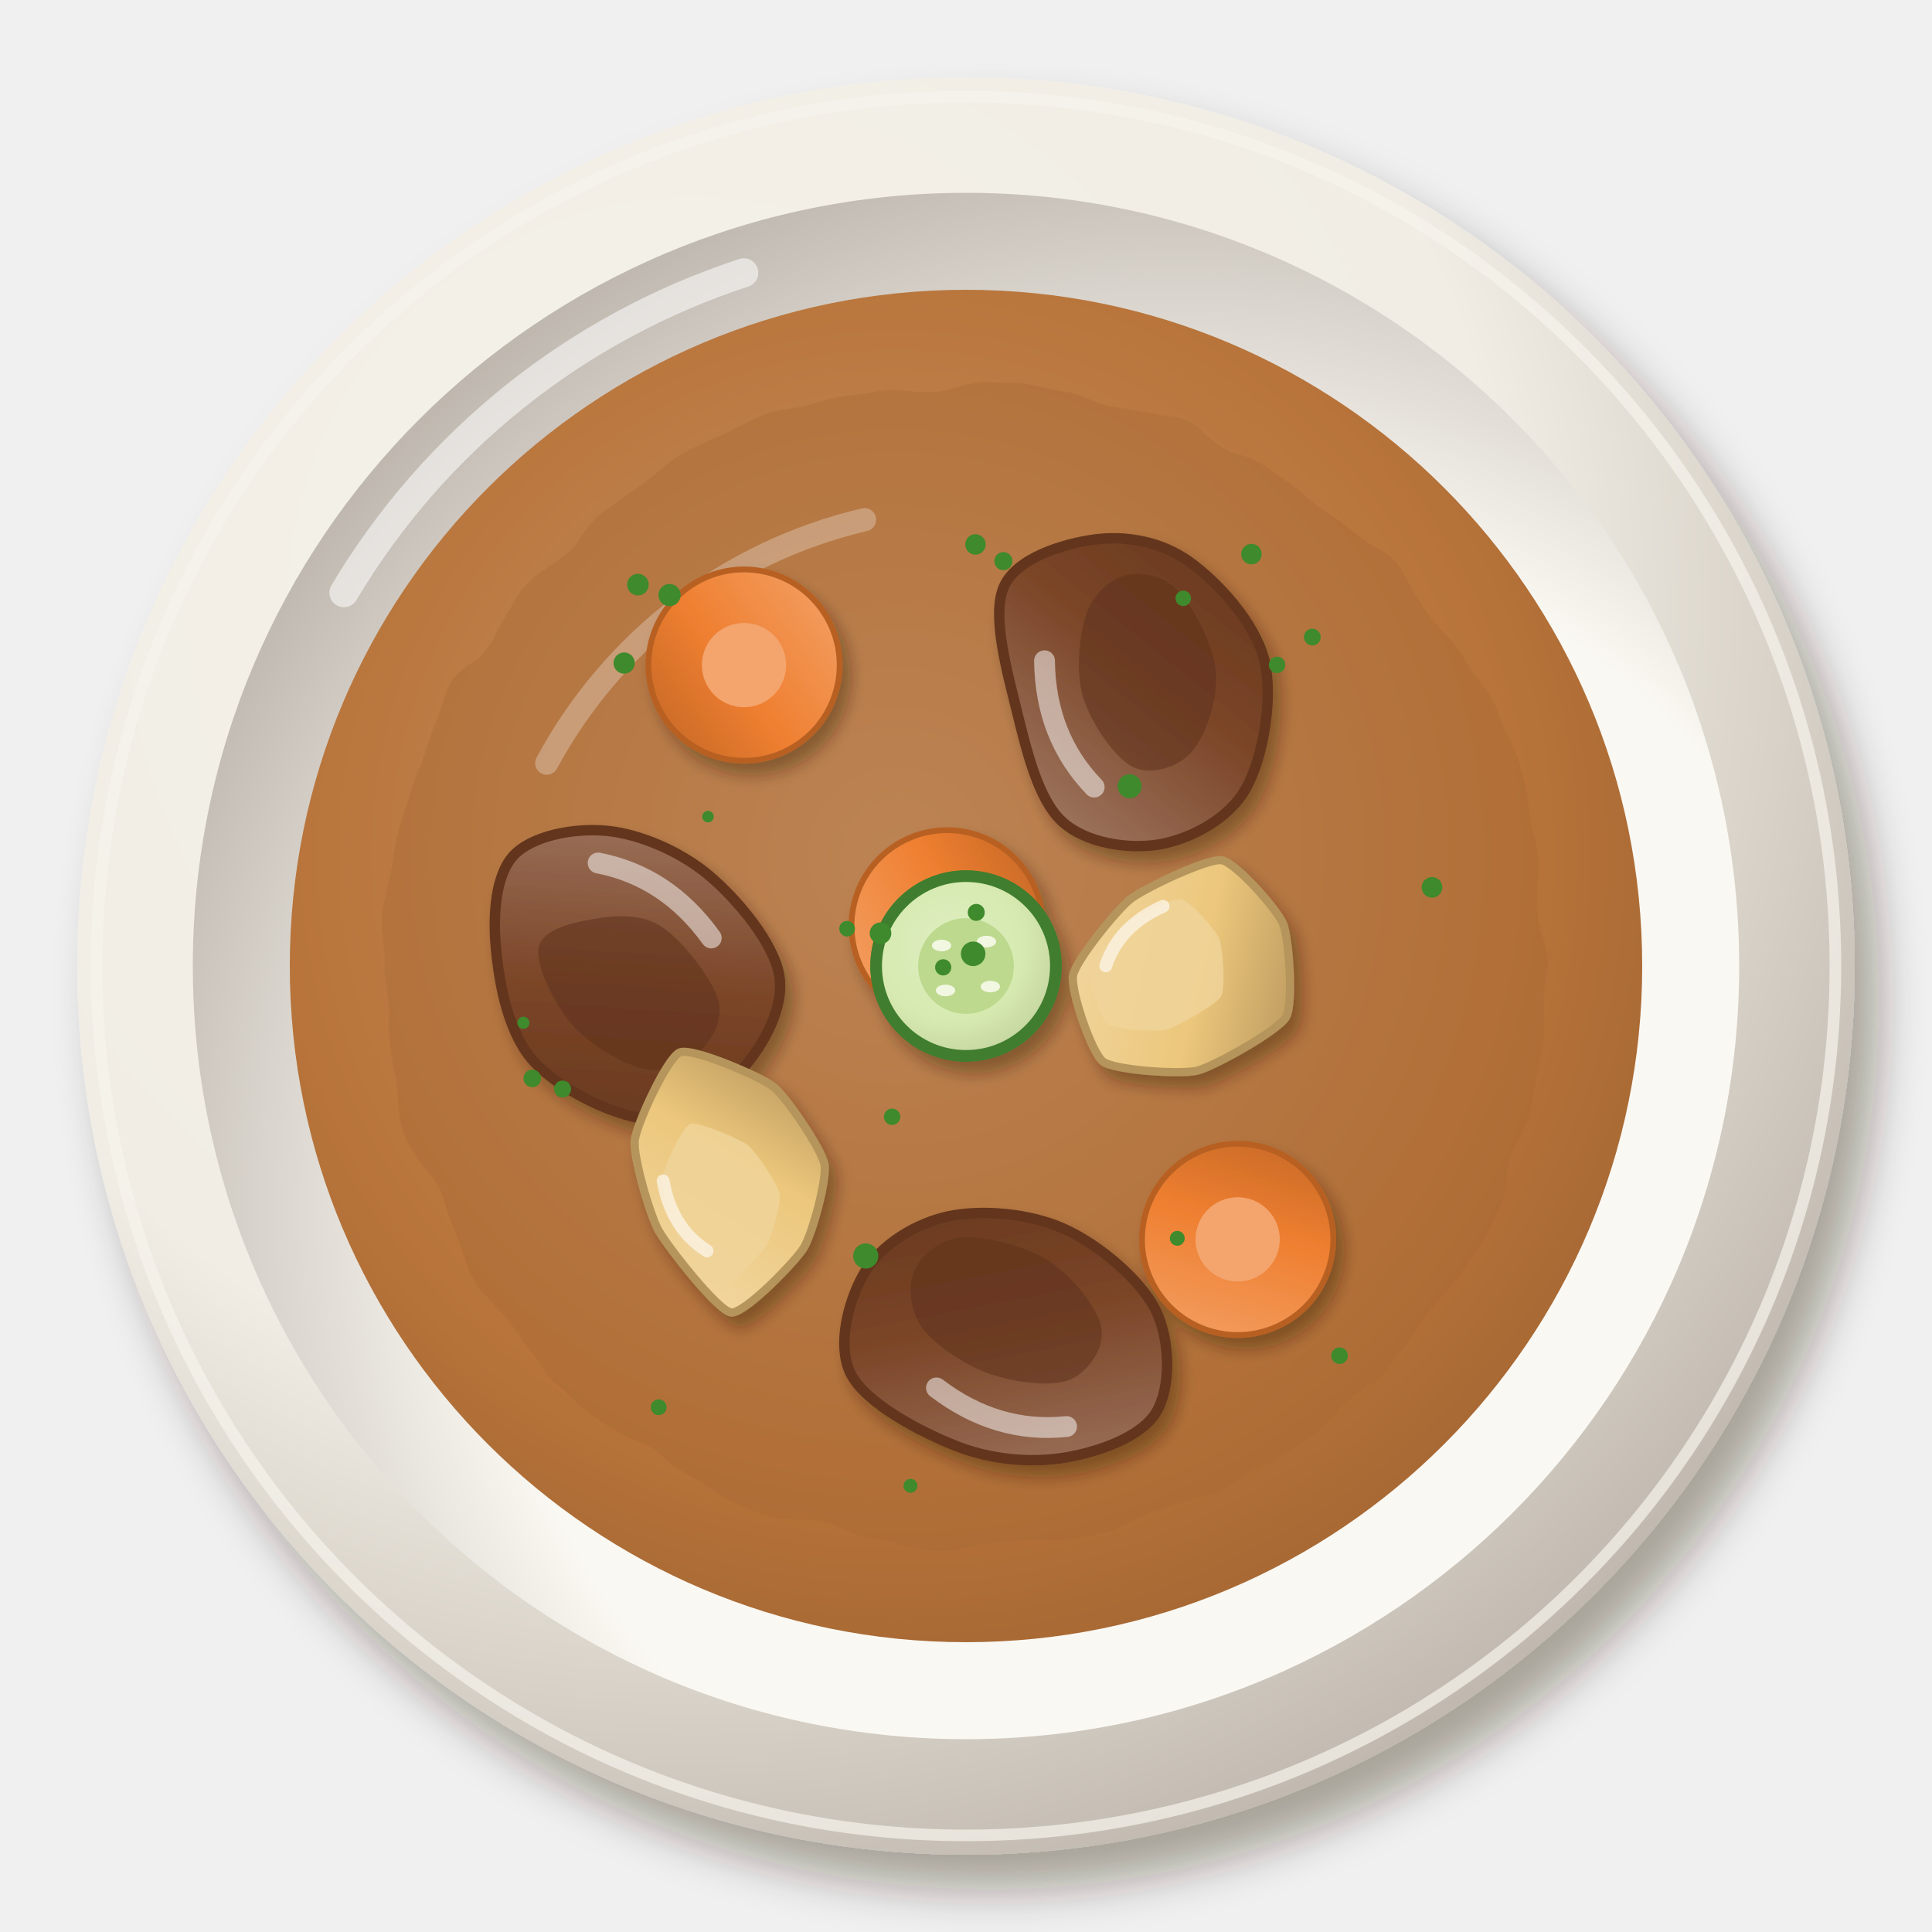
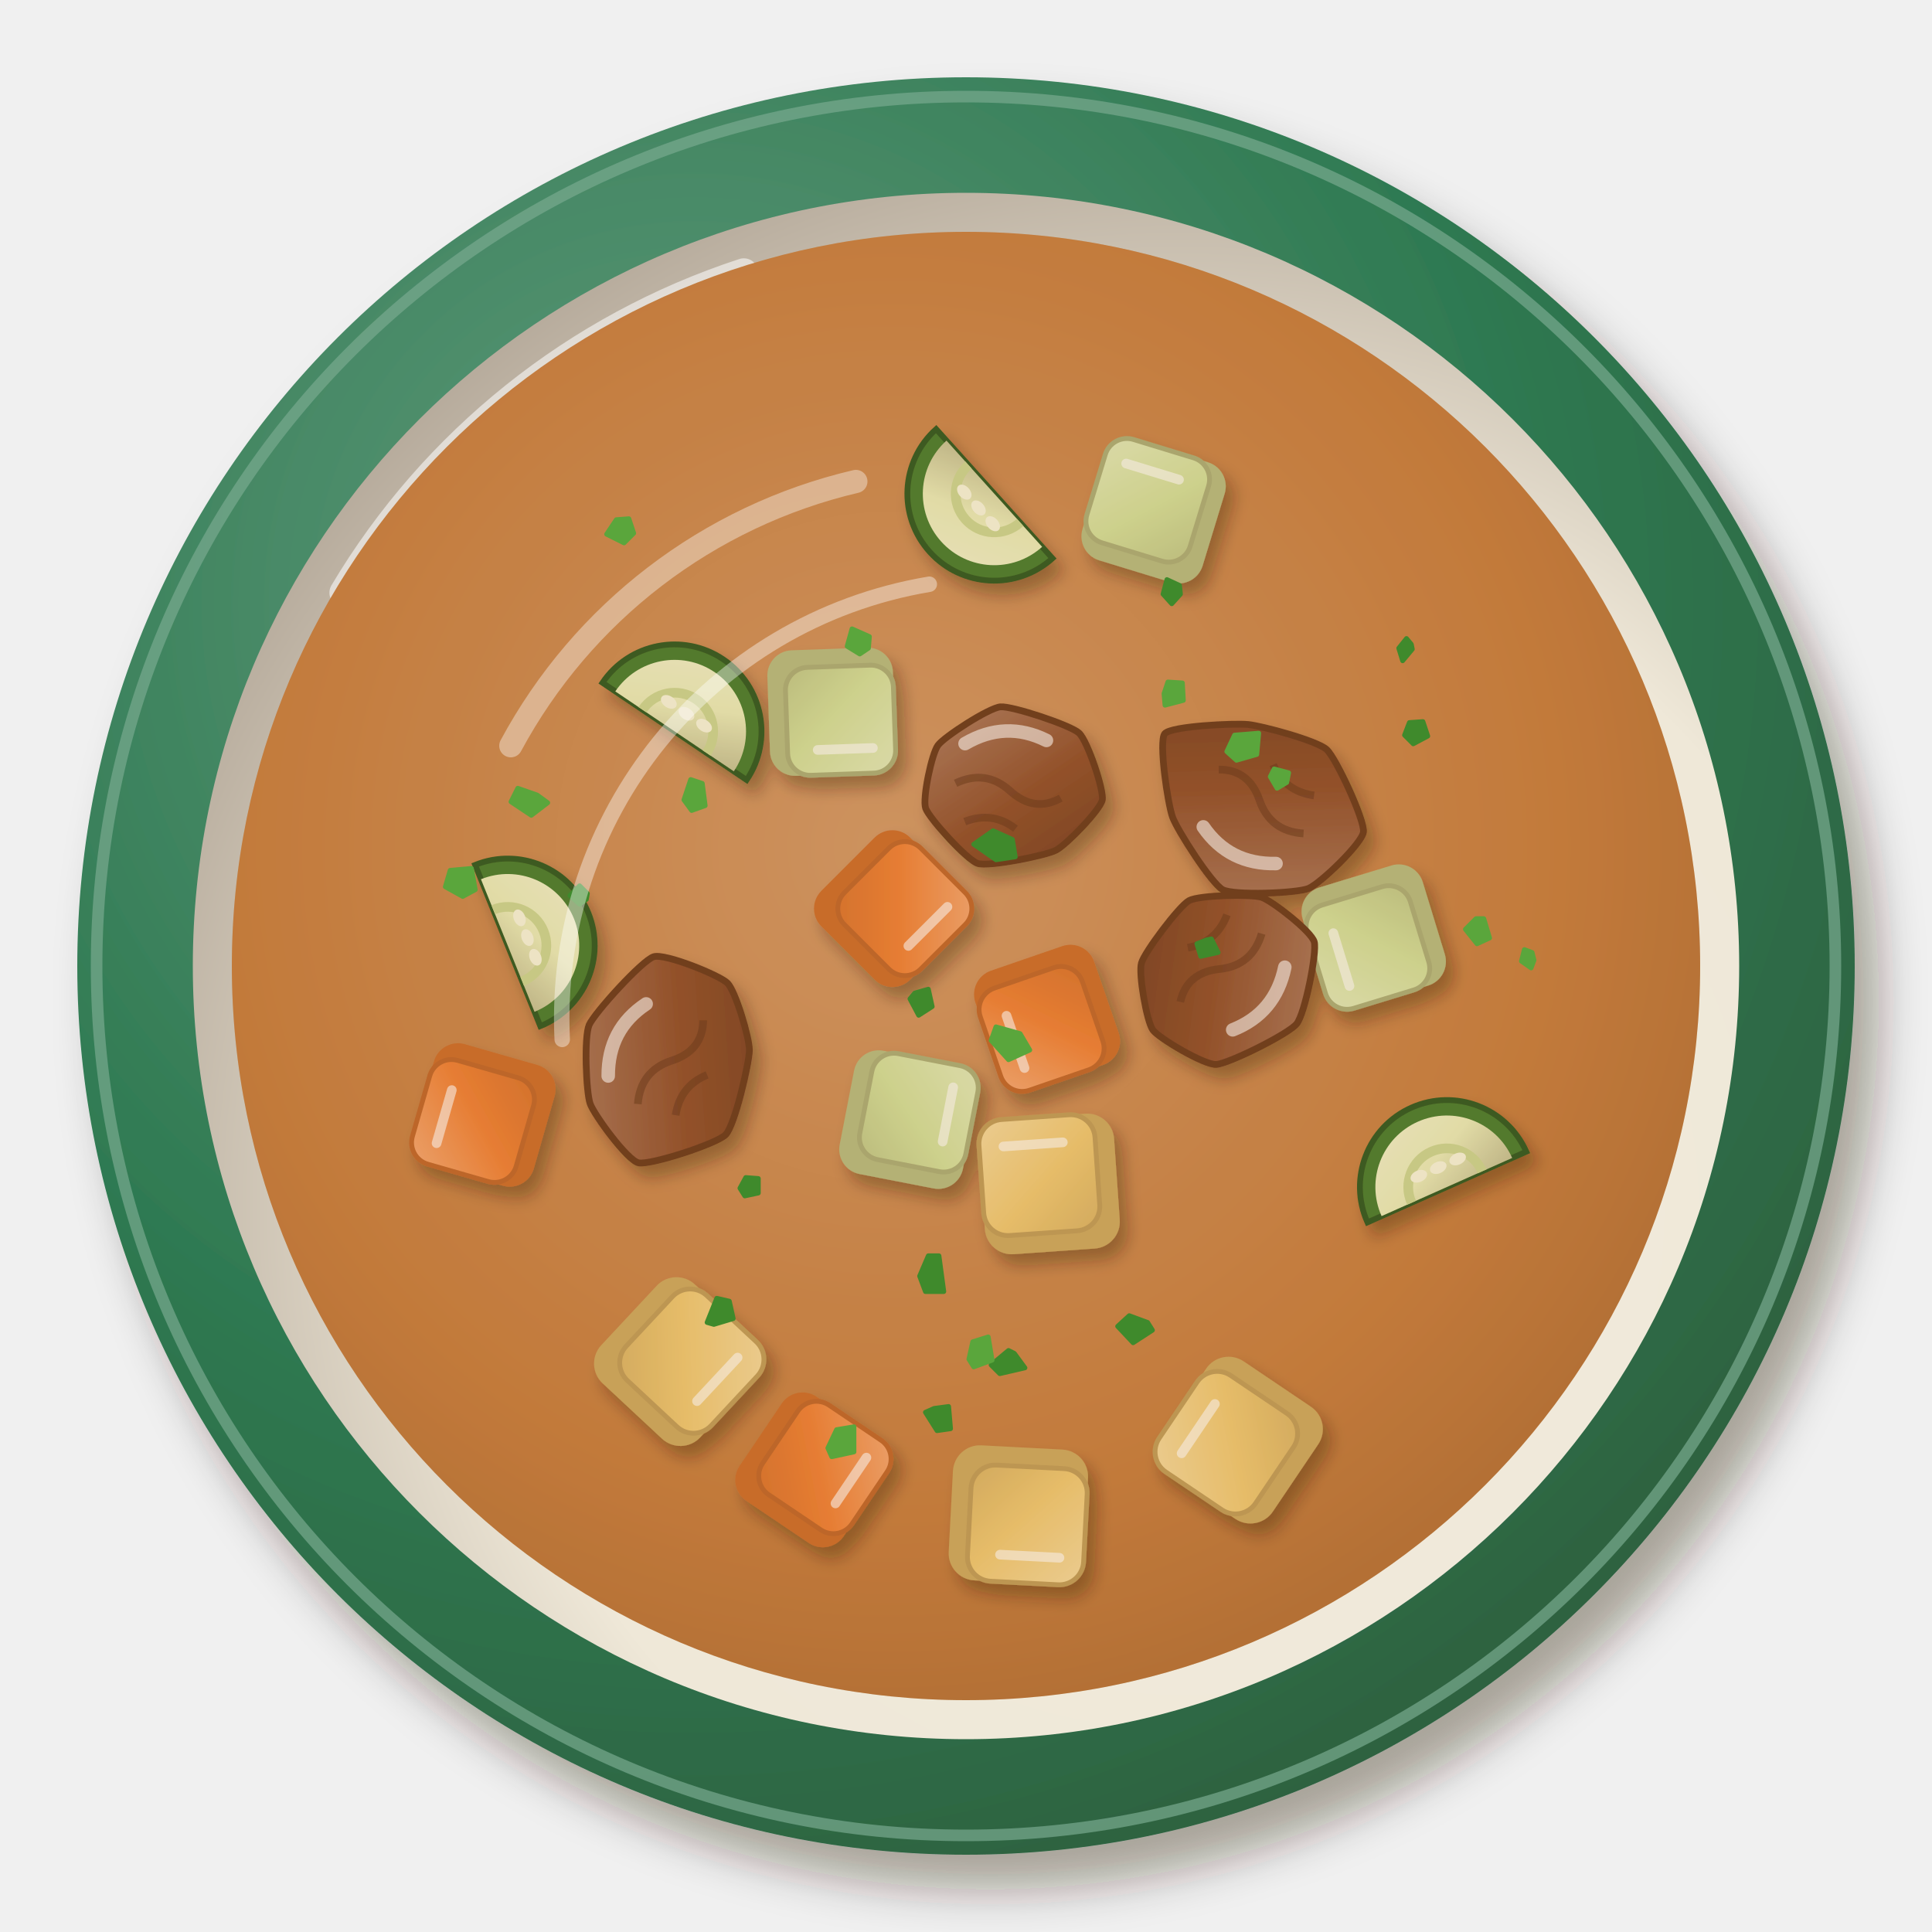
<svg xmlns="http://www.w3.org/2000/svg" viewBox="0 0 200 200" width="400" height="400">
  <defs>
    <filter id="br_sopa_legumes-1" x="-30%" y="-30%" width="160%" height="160%">
      <feDropShadow dx="2.52" dy="3.6" stdDeviation="2.34" flood-color="#2b1607" flood-opacity=".36" />
    </filter>
    <radialGradient id="br_sopa_legumes-2" cx="0.35" cy="0.3" r=".75">
-       <stop offset="0" stop-color="#f5f2eb" />
-       <stop offset=".6" stop-color="#f1ede4" />
-       <stop offset="1" stop-color="#bfb7ad" />
+       <stop offset="0" stop-color="#639b7d" />
+       <stop offset=".6" stop-color="#2f7a52" />
+       <stop offset="1" stop-color="#2e613f" />
    </radialGradient>
    <radialGradient id="br_sopa_legumes-3" cx="0.64" cy="0.66" r=".75">
-       <stop offset="0" stop-color="#fbf9f4" />
-       <stop offset=".6" stop-color="#faf8f2" />
-       <stop offset="1" stop-color="#b7afa6" />
+       <stop offset="0" stop-color="#f1ebdd" />
+       <stop offset=".6" stop-color="#efe8d8" />
+       <stop offset="1" stop-color="#b0a495" />
    </radialGradient>
    <radialGradient id="br_sopa_legumes-4" cx="0.45" cy="0.42" r=".75">
-       <stop offset="0" stop-color="#c89365" />
-       <stop offset=".6" stop-color="#b8743a" />
-       <stop offset="1" stop-color="#955c2d" />
+       <stop offset="0" stop-color="#cf9765" />
+       <stop offset=".6" stop-color="#c27a3a" />
+       <stop offset="1" stop-color="#9c612d" />
    </radialGradient>
-     <filter id="br_sopa_legumes-5" x="-15%" y="-15%" width="130%" height="130%">
-       <feTurbulence type="fractalNoise" baseFrequency="0.1" numOctaves="2" seed="3" result="t" />
-       <feDisplacementMap in="SourceGraphic" in2="t" scale="3" xChannelSelector="R" yChannelSelector="G" />
-     </filter>
-     <filter id="br_sopa_legumes-6" x="-30%" y="-30%" width="160%" height="160%">
+     <filter id="br_sopa_legumes-5" x="-30%" y="-30%" width="160%" height="160%">
      <feDropShadow dx="0.84" dy="1.2" stdDeviation="0.78" flood-color="#2b1607" flood-opacity=".36" />
    </filter>
+     <linearGradient id="br_sopa_legumes-6" x1="0" y1="0" x2="1" y2="1">
+       <stop offset="0" stop-color="#ab7d63" />
+       <stop offset=".55" stop-color="#8a4a26" />
+       <stop offset="1" stop-color="#6b391c" />
+     </linearGradient>
    <linearGradient id="br_sopa_legumes-7" x1="0" y1="0" x2="1" y2="1">
-       <stop offset="0" stop-color="#a37d68" />
-       <stop offset=".55" stop-color="#7b4527" />
-       <stop offset="1" stop-color="#64371e" />
+       <stop offset="0" stop-color="#f2a772" />
+       <stop offset=".55" stop-color="#ec7d30" />
+       <stop offset="1" stop-color="#d5702b" />
    </linearGradient>
    <linearGradient id="br_sopa_legumes-8" x1="0" y1="0" x2="1" y2="1">
-       <stop offset="0" stop-color="#f2d8a3" />
-       <stop offset=".55" stop-color="#ecc77c" />
-       <stop offset="1" stop-color="#b29159" />
+       <stop offset="0" stop-color="#f2da9e" />
+       <stop offset=".55" stop-color="#ecc870" />
+       <stop offset="1" stop-color="#d5b263" />
    </linearGradient>
    <linearGradient id="br_sopa_legumes-9" x1="0" y1="0" x2="1" y2="1">
-       <stop offset="0" stop-color="#f3a36a" />
-       <stop offset=".55" stop-color="#ef7f30" />
-       <stop offset="1" stop-color="#be6426" />
+       <stop offset="0" stop-color="#deeaba" />
+       <stop offset=".55" stop-color="#cfe09a" />
+       <stop offset="1" stop-color="#bbc888" />
    </linearGradient>
-     <radialGradient id="br_sopa_legumes-10" cx="0.4" cy="0.38" r=".75">
-       <stop offset="0" stop-color="#deeec0" />
-       <stop offset=".6" stop-color="#d6eab0" />
-       <stop offset="1" stop-color="#c1d09c" />
-     </radialGradient>
+     <linearGradient id="br_sopa_legumes-10" x1="0" y1="0" x2="1" y2="1">
+       <stop offset="0" stop-color="#eef2cd" />
+       <stop offset=".55" stop-color="#e6ecb8" />
+       <stop offset="1" stop-color="#c0c194" />
+     </linearGradient>
  </defs>
  <g filter="url(#br_sopa_legumes-1)">
    <circle cx="100" cy="100" r="92" fill="url(#br_sopa_legumes-2)" />
  </g>
-   <circle cx="100" cy="100" r="90" fill="none" stroke="#f6f3ed" stroke-width="1.2" opacity=".7" />
+   <circle cx="100" cy="100" r="90" fill="none" stroke="#78a98f" stroke-width="1.2" opacity=".7" />
  <circle cx="100" cy="100" r="80.04" fill="url(#br_sopa_legumes-3)" />
  <path d="M35.6,61.36 A75.44,75.44 0 0 1 77,28.24" stroke="#fff" stroke-width="3" fill="none" stroke-linecap="round" opacity=".55" />
-   <circle cx="100" cy="100" r="70" fill="url(#br_sopa_legumes-4)" opacity="1" />
-   <path d="M56.6,79 A50.4,50.4 0 0 1 89.5,53.8" stroke="#fff" stroke-width="2.4" fill="none" stroke-linecap="round" opacity=".45" />
+   <circle cx="100" cy="100" r="76" fill="url(#br_sopa_legumes-4)" opacity="1" />
+   <path d="M52.88,77.2 A54.72,54.72 0 0 1 88.6,49.84" stroke="#fff" stroke-width="2.4" fill="none" stroke-linecap="round" opacity=".45" />
  <g filter="url(#br_sopa_legumes-5)">
-     <circle cx="100" cy="100" r="60.2" fill="#a76834" opacity=".35" />
-   </g>
-   <g filter="url(#br_sopa_legumes-6)">
-     <g transform="translate(104.47 138.78) rotate(206) scale(1.54)">
-       <path d="M10.73,0C10.52,2.07 9.11,4.33 7.32,5.73C5.53,7.12 2.54,8.29 0,8.37C-2.54,8.45 -6.08,7.58 -7.91,6.19C-9.74,4.79 -11.17,1.93 -10.99,0C-10.82,-1.93 -8.71,-4.06 -6.88,-5.38C-5.04,-6.7 -2.57,-7.7 0,-7.92C2.57,-8.14 6.77,-8.02 8.56,-6.7C10.35,-5.38 10.94,-2.07 10.73,0Z" fill="url(#br_sopa_legumes-7)" stroke="#63361d" stroke-width=".7" />
-       <path d="M7.79,1.4C7.84,2.51 7.21,4.07 5.91,4.84C4.6,5.6 1.81,6.21 -0.04,5.99C-1.9,5.76 -4.41,4.58 -5.2,3.48C-6,2.39 -5.71,0.44 -4.82,-0.57C-3.92,-1.58 -1.57,-2.37 0.17,-2.58C1.91,-2.79 4.34,-2.46 5.61,-1.8C6.88,-1.14 7.74,0.29 7.79,1.4Z" fill="#5e321b" opacity=".55" />
-       <path d="M-6,-3.5 Q-2,-6 3,-5" stroke="#fff" stroke-width="1.4" fill="none" stroke-linecap="round" opacity="0.5" />
+     <g transform="translate(104.62 81.48) rotate(8)">
+       <path d="M9.58,0C9.52,1.03 6.54,5.13 5.55,5.82C4.57,6.52 -1.1,8.51 -2.27,8.3C-3.43,8.1 -7.93,4.35 -8.41,3.39C-8.89,2.42 -8.57,-2.29 -8.05,-3.24C-7.54,-4.2 -3.39,-7.8 -2.2,-8.08C-1.01,-8.35 5.25,-7.21 6.23,-6.53C7.21,-5.86 9.63,-1.03 9.58,0Z" fill="url(#br_sopa_legumes-6)" stroke="#643419" stroke-width=".7" />
+       <path d="M-5.7,0.4 q2.9,-1.9 5.7,0 t5.3,0 M-4.2,4.2 q2.7,-1.5 5.3,0" stroke="#5f3218" stroke-width=".8" fill="none" opacity=".55" />
+       <path d="M-5.3,-3.8 Q-1.5,-6.8 3,-5.3" stroke="#fff" stroke-width="1.4" fill="none" stroke-linecap="round" opacity=".6" />
    </g>
-     <g transform="translate(65 99.58) rotate(43) scale(1.54)">
-       <path d="M10.54,0C10.6,2.15 10.2,5.07 8.45,6.61C6.69,8.14 2.57,9.4 0,9.21C-2.57,9.03 -5.25,7.02 -7,5.48C-8.75,3.95 -10.49,1.83 -10.5,0C-10.5,-1.83 -8.77,-4.17 -7.02,-5.5C-5.27,-6.83 -2.51,-7.84 0,-7.97C2.51,-8.1 6.29,-7.62 8.04,-6.29C9.8,-4.96 10.47,-2.15 10.54,0Z" fill="url(#br_sopa_legumes-7)" stroke="#63361d" stroke-width=".7" />
-       <path d="M7.63,1.4C7.53,2.54 6.84,3.87 5.58,4.58C4.32,5.28 1.84,5.84 0.08,5.64C-1.69,5.45 -4.36,4.41 -5.02,3.43C-5.68,2.44 -4.69,0.84 -3.86,-0.27C-3.04,-1.39 -1.75,-2.93 -0.07,-3.26C1.6,-3.59 4.91,-3.04 6.19,-2.27C7.48,-1.49 7.74,0.26 7.63,1.4Z" fill="#5e321b" opacity=".55" />
-       <path d="M-6,-3.5 Q-2,-6 3,-5" stroke="#fff" stroke-width="1.4" fill="none" stroke-linecap="round" opacity="0.5" />
+     <g transform="translate(84.13 152.16) rotate(124)" opacity="1">
+       <rect x="-6.5" y="-6.5" width="13" height="13" rx="2.6" fill="#c96a28" />
+       <rect x="-6.5" y="-6.5" width="11.18" height="11.18" rx="2.34" fill="url(#br_sopa_legumes-7)" stroke="#bc6326" stroke-width=".5" />
+       <path d="M-4.16,-3.9 L1.56,-3.9" stroke="#fff" stroke-width="1" stroke-linecap="round" opacity=".6" />
    </g>
-     <g transform="translate(116.62 71.32) rotate(258) scale(1.54)">
-       <path d="M10.27,0C10.11,2.08 9.23,4.31 7.52,5.88C5.8,7.46 2.62,9.36 0,9.46C-2.62,9.55 -6.45,8.02 -8.23,6.44C-10.01,4.87 -10.75,2.09 -10.68,0C-10.6,-2.09 -9.58,-4.85 -7.8,-6.1C-6.02,-7.35 -2.71,-7.43 0,-7.52C2.71,-7.6 6.75,-7.88 8.46,-6.62C10.17,-5.37 10.43,-2.08 10.27,0Z" fill="url(#br_sopa_legumes-7)" stroke="#63361d" stroke-width=".7" />
-       <path d="M7.48,1.4C7.54,2.46 7.05,3.96 5.79,4.74C4.53,5.53 1.71,6.34 -0.09,6.12C-1.9,5.9 -4.18,4.57 -5.03,3.43C-5.89,2.3 -6.05,0.38 -5.21,-0.69C-4.36,-1.75 -1.74,-2.81 0.03,-2.97C1.8,-3.13 4.17,-2.37 5.41,-1.64C6.65,-0.91 7.41,0.34 7.48,1.4Z" fill="#5e321b" opacity=".55" />
-       <path d="M-6,-3.5 Q-2,-6 3,-5" stroke="#fff" stroke-width="1.4" fill="none" stroke-linecap="round" opacity="0.5" />
+     <g transform="translate(108.64 122.56) rotate(356)" opacity="1">
+       <rect x="-7" y="-7" width="14" height="14" rx="2.8" fill="#c9a85d" />
+       <rect x="-7" y="-7" width="12.04" height="12.04" rx="2.52" fill="url(#br_sopa_legumes-8)" stroke="#bc9b56" stroke-width=".5" />
+       <path d="M-4.48,-4.2 L1.68,-4.2" stroke="#fff" stroke-width="1" stroke-linecap="round" opacity=".6" />
    </g>
-     <g transform="translate(122.59 100.55) rotate(322) scale(1.21)">
-       <path d="M9.17,2C8.81,3.28 5.68,7.96 4.44,8.45C3.2,8.94 -3.01,7.99 -4.36,7.38C-5.7,6.77 -9.92,2.99 -10.23,1.81C-10.54,0.62 -8.68,-4.7 -7.72,-5.57C-6.77,-6.44 -1.27,-7.71 0.2,-7.7C1.68,-7.7 7.55,-6.39 8.38,-5.51C9.2,-4.62 9.53,0.72 9.17,2Z" fill="url(#br_sopa_legumes-8)" stroke="#b6955b" stroke-width=".7" />
-       <path d="M4.08,-0.36C3.86,0.43 1.92,3.33 1.15,3.64C0.39,3.94 -3.47,3.35 -4.3,2.98C-5.13,2.6 -7.75,0.26 -7.94,-0.48C-8.13,-1.22 -6.98,-4.51 -6.39,-5.05C-5.8,-5.59 -2.39,-6.38 -1.48,-6.38C-0.56,-6.37 3.08,-5.56 3.59,-5.01C4.1,-4.46 4.31,-1.16 4.08,-0.36Z" fill="#f0d399" opacity=".85" />
-       <path d="M-5,-4.5 Q-2,-6.5 2,-5.5" stroke="#fff" stroke-width="1.1" fill="none" stroke-linecap="round" opacity=".6" />
+     <g transform="translate(142.21 96.95) rotate(253)" opacity="1">
+       <rect x="-6.5" y="-6.5" width="13" height="13" rx="2.6" fill="#b1bb7f" />
+       <rect x="-6.5" y="-6.5" width="11.18" height="11.18" rx="2.34" fill="url(#br_sopa_legumes-9)" stroke="#a6ad75" stroke-width=".5" />
+       <path d="M-4.16,-3.9 L1.56,-3.9" stroke="#fff" stroke-width="1" stroke-linecap="round" opacity=".6" />
    </g>
-     <g transform="translate(75.71 121.75) rotate(246) scale(1.21)">
-       <path d="M11.46,0.29C11.41,1.45 6.81,5.7 5.55,6.38C4.29,7.06 -1.05,7.99 -2.31,7.69C-3.56,7.4 -7.38,4.28 -8.14,3.14C-8.91,2 -11.24,-3.78 -10.65,-4.76C-10.06,-5.75 -3.28,-7.44 -1.74,-7.58C-0.19,-7.72 4.96,-7.02 6.17,-6.3C7.38,-5.58 11.52,-0.87 11.46,0.29Z" fill="url(#br_sopa_legumes-8)" stroke="#b6955b" stroke-width=".7" />
-       <path d="M5.51,-1.42C5.47,-0.7 2.62,1.94 1.84,2.36C1.06,2.78 -2.25,3.35 -3.03,3.17C-3.81,2.99 -6.17,1.05 -6.65,0.34C-7.12,-0.36 -8.57,-3.94 -8.2,-4.55C-7.84,-5.16 -3.63,-6.21 -2.68,-6.3C-1.72,-6.39 1.48,-5.95 2.23,-5.5C2.98,-5.06 5.54,-2.14 5.51,-1.42Z" fill="#f0d399" opacity=".85" />
-       <path d="M-5,-4.5 Q-2,-6.5 2,-5.5" stroke="#fff" stroke-width="1.1" fill="none" stroke-linecap="round" opacity=".6" />
+     <g transform="translate(102.93 51.11) rotate(228)">
+       <path d="M-9,0 A9,9 0 0 1 9,0Z" fill="#3f7a2a" stroke="#28541a" stroke-width=".6" />
+       <path d="M-7.4,0 A7.4,7.4 0 0 1 7.4,0Z" fill="url(#br_sopa_legumes-10)" />
+       <path d="M-4,0 A4,4 0 0 1 4,0" fill="none" stroke="#c8d690" stroke-width="1" />
+       <ellipse cx="-2.2" cy="-2.2" rx=".9" ry=".6" fill="#f4f6dc" />
+       <ellipse cx="0" cy="-2.2" rx=".9" ry=".6" fill="#f4f6dc" />
+       <ellipse cx="2.2" cy="-2.2" rx=".9" ry=".6" fill="#f4f6dc" />
    </g>
-     <g transform="translate(98.05 95.84) rotate(287)">
-       <circle r="9.9" fill="url(#br_sopa_legumes-9)" stroke="#b86124" stroke-width=".6" />
-       <circle r="4.36" fill="#f4a56e" />
+     <g transform="translate(69.22 109.55) rotate(308)">
+       <path d="M9.88,0C9.75,1.15 6.83,5.28 5.79,6.08C4.75,6.87 -1.24,9.67 -2.6,9.52C-3.95,9.36 -9.94,5.29 -10.45,4.21C-10.96,3.12 -9.38,-2.44 -8.71,-3.51C-8.03,-4.57 -3.68,-8.26 -2.35,-8.61C-1.01,-8.95 6.31,-8.4 7.33,-7.69C8.35,-6.97 10.01,-1.15 9.88,0Z" fill="url(#br_sopa_legumes-6)" stroke="#643419" stroke-width=".7" />
+       <path d="M-5.7,0.4 q2.9,-1.9 5.7,0 t5.3,0 M-4.2,4.2 q2.7,-1.5 5.3,0" stroke="#5f3218" stroke-width=".8" fill="none" opacity=".55" />
+       <path d="M-5.3,-3.8 Q-1.5,-6.8 3,-5.3" stroke="#fff" stroke-width="1.4" fill="none" stroke-linecap="round" opacity=".6" />
    </g>
-     <g transform="translate(77.02 68.85) rotate(99)">
-       <circle r="9.9" fill="url(#br_sopa_legumes-9)" stroke="#b86124" stroke-width=".6" />
-       <circle r="4.36" fill="#f4a56e" />
+     <g transform="translate(108.39 105.36) rotate(251)" opacity="1">
+       <rect x="-6.5" y="-6.5" width="13" height="13" rx="2.6" fill="#c96a28" />
+       <rect x="-6.5" y="-6.5" width="11.18" height="11.18" rx="2.34" fill="url(#br_sopa_legumes-7)" stroke="#bc6326" stroke-width=".5" />
+       <path d="M-4.16,-3.9 L1.56,-3.9" stroke="#fff" stroke-width="1" stroke-linecap="round" opacity=".6" />
    </g>
-     <g transform="translate(128.12 128.3) rotate(242)">
-       <circle r="9.9" fill="url(#br_sopa_legumes-9)" stroke="#b86124" stroke-width=".6" />
-       <circle r="4.36" fill="#f4a56e" />
+     <g transform="translate(70.23 140.95) rotate(133)" opacity="1">
+       <rect x="-7" y="-7" width="14" height="14" rx="2.8" fill="#c9a85d" />
+       <rect x="-7" y="-7" width="12.04" height="12.04" rx="2.52" fill="url(#br_sopa_legumes-8)" stroke="#bc9b56" stroke-width=".5" />
+       <path d="M-4.48,-4.2 L1.68,-4.2" stroke="#fff" stroke-width="1" stroke-linecap="round" opacity=".6" />
    </g>
-     <g transform="translate(100 100)">
-       <ellipse rx="9.9" ry="9.9" fill="#3f7d2e" />
-       <ellipse rx="8.7" ry="8.7" fill="url(#br_sopa_legumes-10)" />
-       <ellipse rx="4.95" ry="4.95" fill="#bcd98d" />
-       <ellipse cx="2.52" cy="2.13" rx="1" ry=".6" fill="#f2f7e2" />
-       <ellipse cx="-2.12" cy="2.53" rx="1" ry=".6" fill="#f2f7e2" />
-       <ellipse cx="-2.53" cy="-2.12" rx="1" ry=".6" fill="#f2f7e2" />
-       <ellipse cx="2.12" cy="-2.53" rx="1" ry=".6" fill="#f2f7e2" />
+     <g transform="translate(86.07 73.68) rotate(178)" opacity="1">
+       <rect x="-6.5" y="-6.5" width="13" height="13" rx="2.6" fill="#b1bb7f" />
+       <rect x="-6.5" y="-6.5" width="11.18" height="11.18" rx="2.34" fill="url(#br_sopa_legumes-9)" stroke="#a6ad75" stroke-width=".5" />
+       <path d="M-4.16,-3.9 L1.56,-3.9" stroke="#fff" stroke-width="1" stroke-linecap="round" opacity=".6" />
    </g>
-     <g transform="translate(100 100)">
-       <ellipse rx="9.9" ry="9.9" fill="#3f7d2e" />
-       <ellipse rx="8.7" ry="8.7" fill="url(#br_sopa_legumes-10)" />
-       <ellipse rx="4.95" ry="4.95" fill="#bcd98d" />
-       <ellipse cx="2.52" cy="2.13" rx="1" ry=".6" fill="#f2f7e2" />
-       <ellipse cx="-2.12" cy="2.53" rx="1" ry=".6" fill="#f2f7e2" />
-       <ellipse cx="-2.53" cy="-2.12" rx="1" ry=".6" fill="#f2f7e2" />
-       <ellipse cx="2.12" cy="-2.53" rx="1" ry=".6" fill="#f2f7e2" />
+     <g transform="translate(52.56 97.88) rotate(68)">
+       <path d="M-9,0 A9,9 0 0 1 9,0Z" fill="#3f7a2a" stroke="#28541a" stroke-width=".6" />
+       <path d="M-7.4,0 A7.4,7.4 0 0 1 7.4,0Z" fill="url(#br_sopa_legumes-10)" />
+       <path d="M-4,0 A4,4 0 0 1 4,0" fill="none" stroke="#c8d690" stroke-width="1" />
+       <ellipse cx="-2.2" cy="-2.2" rx=".9" ry=".6" fill="#f4f6dc" />
+       <ellipse cx="0" cy="-2.2" rx=".9" ry=".6" fill="#f4f6dc" />
+       <ellipse cx="2.2" cy="-2.2" rx=".9" ry=".6" fill="#f4f6dc" />
+     </g>
+     <g transform="translate(130.15 83.17) rotate(217)">
+       <path d="M11.99,0C11.95,1.03 6.88,5.22 5.68,5.95C4.48,6.69 -1.04,8.92 -2.39,8.78C-3.75,8.63 -9.96,5.3 -10.56,4.25C-11.15,3.2 -10.2,-2.71 -9.53,-3.84C-8.86,-4.97 -3.84,-9.06 -2.53,-9.28C-1.23,-9.49 4.92,-7.2 6.13,-6.42C7.34,-5.65 12.02,-1.03 11.99,0Z" fill="url(#br_sopa_legumes-6)" stroke="#643419" stroke-width=".7" />
+       <path d="M-5.7,0.4 q2.9,-1.9 5.7,0 t5.3,0 M-4.2,4.2 q2.7,-1.5 5.3,0" stroke="#5f3218" stroke-width=".8" fill="none" opacity=".55" />
+       <path d="M-5.3,-3.8 Q-1.5,-6.8 3,-5.3" stroke="#fff" stroke-width="1.4" fill="none" stroke-linecap="round" opacity=".6" />
+     </g>
+     <g transform="translate(50.09 115.42) rotate(286)" opacity="1">
+       <rect x="-6.5" y="-6.5" width="13" height="13" rx="2.6" fill="#c96a28" />
+       <rect x="-6.5" y="-6.5" width="11.18" height="11.18" rx="2.34" fill="url(#br_sopa_legumes-7)" stroke="#bc6326" stroke-width=".5" />
+       <path d="M-4.16,-3.9 L1.56,-3.9" stroke="#fff" stroke-width="1" stroke-linecap="round" opacity=".6" />
+     </g>
+     <g transform="translate(105.42 156.83) rotate(183)" opacity="1">
+       <rect x="-7" y="-7" width="14" height="14" rx="2.8" fill="#c9a85d" />
+       <rect x="-7" y="-7" width="12.04" height="12.04" rx="2.52" fill="url(#br_sopa_legumes-8)" stroke="#bc9b56" stroke-width=".5" />
+       <path d="M-4.48,-4.2 L1.68,-4.2" stroke="#fff" stroke-width="1" stroke-linecap="round" opacity=".6" />
+     </g>
+     <g transform="translate(119.42 52.93) rotate(17)" opacity="1">
+       <rect x="-6.5" y="-6.5" width="13" height="13" rx="2.6" fill="#b1bb7f" />
+       <rect x="-6.5" y="-6.5" width="11.18" height="11.18" rx="2.34" fill="url(#br_sopa_legumes-9)" stroke="#a6ad75" stroke-width=".5" />
+       <path d="M-4.16,-3.9 L1.56,-3.9" stroke="#fff" stroke-width="1" stroke-linecap="round" opacity=".6" />
+     </g>
+     <g transform="translate(69.83 75.71) rotate(34)">
+       <path d="M-9,0 A9,9 0 0 1 9,0Z" fill="#3f7a2a" stroke="#28541a" stroke-width=".6" />
+       <path d="M-7.4,0 A7.4,7.4 0 0 1 7.4,0Z" fill="url(#br_sopa_legumes-10)" />
+       <path d="M-4,0 A4,4 0 0 1 4,0" fill="none" stroke="#c8d690" stroke-width="1" />
+       <ellipse cx="-2.2" cy="-2.2" rx=".9" ry=".6" fill="#f4f6dc" />
+       <ellipse cx="0" cy="-2.2" rx=".9" ry=".6" fill="#f4f6dc" />
+       <ellipse cx="2.2" cy="-2.2" rx=".9" ry=".6" fill="#f4f6dc" />
+     </g>
+     <g transform="translate(126.5 100.62) rotate(140)">
+       <path d="M9.34,0C9.27,1.08 6.75,5.42 5.79,6.07C4.83,6.73 -0.98,8.08 -2.14,7.85C-3.3,7.62 -7.52,4.24 -8.12,3.27C-8.71,2.3 -9.79,-2.72 -9.32,-3.75C-8.85,-4.78 -3.81,-8.82 -2.48,-9.08C-1.15,-9.35 5.63,-7.7 6.62,-6.94C7.6,-6.19 9.41,-1.08 9.34,0Z" fill="url(#br_sopa_legumes-6)" stroke="#643419" stroke-width=".7" />
+       <path d="M-5.7,0.4 q2.9,-1.9 5.7,0 t5.3,0 M-4.2,4.2 q2.7,-1.5 5.3,0" stroke="#5f3218" stroke-width=".8" fill="none" opacity=".55" />
+       <path d="M-5.3,-3.8 Q-1.5,-6.8 3,-5.3" stroke="#fff" stroke-width="1.4" fill="none" stroke-linecap="round" opacity=".6" />
+     </g>
+     <g transform="translate(92.38 94.06) rotate(135)" opacity="1">
+       <rect x="-6.5" y="-6.5" width="13" height="13" rx="2.6" fill="#c96a28" />
+       <rect x="-6.5" y="-6.5" width="11.18" height="11.18" rx="2.34" fill="url(#br_sopa_legumes-7)" stroke="#bc6326" stroke-width=".5" />
+       <path d="M-4.16,-3.9 L1.56,-3.9" stroke="#fff" stroke-width="1" stroke-linecap="round" opacity=".6" />
+     </g>
+     <g transform="translate(128.31 149.08) rotate(304)" opacity="1">
+       <rect x="-7" y="-7" width="14" height="14" rx="2.8" fill="#c9a85d" />
+       <rect x="-7" y="-7" width="12.04" height="12.04" rx="2.52" fill="url(#br_sopa_legumes-8)" stroke="#bc9b56" stroke-width=".5" />
+       <path d="M-4.48,-4.2 L1.68,-4.2" stroke="#fff" stroke-width="1" stroke-linecap="round" opacity=".6" />
+     </g>
+     <g transform="translate(94.05 115.9) rotate(101)" opacity="1">
+       <rect x="-6.5" y="-6.5" width="13" height="13" rx="2.6" fill="#b1bb7f" />
+       <rect x="-6.5" y="-6.5" width="11.18" height="11.18" rx="2.34" fill="url(#br_sopa_legumes-9)" stroke="#a6ad75" stroke-width=".5" />
+       <path d="M-4.16,-3.9 L1.56,-3.9" stroke="#fff" stroke-width="1" stroke-linecap="round" opacity=".6" />
+     </g>
+     <g transform="translate(149.78 122.88) rotate(336)">
+       <path d="M-9,0 A9,9 0 0 1 9,0Z" fill="#3f7a2a" stroke="#28541a" stroke-width=".6" />
+       <path d="M-7.4,0 A7.4,7.4 0 0 1 7.4,0Z" fill="url(#br_sopa_legumes-10)" />
+       <path d="M-4,0 A4,4 0 0 1 4,0" fill="none" stroke="#c8d690" stroke-width="1" />
+       <ellipse cx="-2.2" cy="-2.2" rx=".9" ry=".6" fill="#f4f6dc" />
+       <ellipse cx="0" cy="-2.2" rx=".9" ry=".6" fill="#f4f6dc" />
+       <ellipse cx="2.2" cy="-2.2" rx=".9" ry=".6" fill="#f4f6dc" />
    </g>
  </g>
-   <circle cx="94.25" cy="153.81" r="0.72" fill="#3f8a2c" />
-   <circle cx="135.85" cy="65.95" r="0.87" fill="#3f8a2c" />
-   <circle cx="132.2" cy="68.83" r="0.85" fill="#3f8a2c" />
-   <circle cx="64.61" cy="68.64" r="1.1" fill="#3f8a2c" />
-   <circle cx="121.87" cy="128.19" r="0.77" fill="#3f8a2c" />
-   <circle cx="101.06" cy="94.45" r="0.88" fill="#3f8a2c" />
-   <circle cx="148.24" cy="91.86" r="1.07" fill="#3f8a2c" />
-   <circle cx="100.74" cy="98.74" r="1.27" fill="#3f8a2c" />
-   <circle cx="91.15" cy="96.61" r="1.12" fill="#3f8a2c" />
-   <circle cx="58.24" cy="112.74" r="0.88" fill="#3f8a2c" />
-   <circle cx="92.35" cy="115.61" r="0.85" fill="#3f8a2c" />
-   <circle cx="68.19" cy="145.68" r="0.82" fill="#3f8a2c" />
-   <circle cx="116.94" cy="81.39" r="1.24" fill="#3f8a2c" />
-   <circle cx="55.1" cy="111.64" r="0.91" fill="#3f8a2c" />
-   <circle cx="69.31" cy="61.6" r="1.15" fill="#3f8a2c" />
-   <circle cx="103.87" cy="58.09" r="0.94" fill="#3f8a2c" />
-   <circle cx="100.98" cy="56.36" r="1.06" fill="#3f8a2c" />
-   <circle cx="54.18" cy="105.88" r="0.63" fill="#3f8a2c" />
-   <circle cx="89.62" cy="130.02" r="1.3" fill="#3f8a2c" />
-   <circle cx="122.49" cy="61.94" r="0.8" fill="#3f8a2c" />
-   <circle cx="138.67" cy="140.34" r="0.86" fill="#3f8a2c" />
-   <circle cx="97.64" cy="100.14" r="0.84" fill="#3f8a2c" />
-   <circle cx="87.69" cy="96.14" r="0.81" fill="#3f8a2c" />
-   <circle cx="73.29" cy="84.54" r="0.6" fill="#3f8a2c" />
-   <circle cx="66.04" cy="60.52" r="1.12" fill="#3f8a2c" />
-   <circle cx="129.55" cy="57.36" r="1.06" fill="#3f8a2c" />
+   <circle cx="100" cy="100" r="76" fill="#c27a3a" opacity="0.15" />
+   <path d="M146.2,67.2L145.2,68.4L144.8,67.1L145.6,66.1L146.1,66.7ZM98.4,147.9L97,148.1L95.8,146.2L96.7,145.8L98.2,145.6ZM78.5,123.5L77.1,123.8L76.6,123L77.2,121.9L78.5,122ZM106.1,141.6L103.5,142.2L102.6,141.3L104.4,139.8L105,140.1ZM60.7,93.1L60,93.6L59,92.7L60,91.7L60.8,92.5ZM75.9,136.5L73.9,137.1L73.2,136.9L74.2,134.4L75.5,134.7ZM126.1,98.6L124.3,99L123.9,97.7L124.9,97.3L125.4,97.2ZM105.1,88.7L103.1,89L100.8,87.4L102.8,86L104.8,86.9ZM122.2,61.5L121.3,62.5L120.4,61.5L120.8,60L122.1,60.6ZM119.3,137.7L117.3,139L115.7,137.3L116.9,136.2L118.8,136.9ZM147.8,76.2L146.3,77L145.4,76.1L145.9,74.8L147.3,74.7ZM96.5,104.2L95.1,105.1L94.2,103.4L94.7,102.8L96.1,102.4ZM97.7,133.7L95.8,133.7L95.2,132.1L96.1,130L97.2,130Z" fill="#3f8a2c" stroke="#3f8a2c" stroke-width=".5" stroke-linejoin="round" />
+   <path d="M133.2,81L132.2,81.6L131.5,80.4L131.9,79.6L133.4,80ZM154.2,97.1L152.9,97.7L151.7,96.2L152.8,95.1L153.6,95.1ZM130.1,78.1L128,78.7L127,77.8L127.8,76.1L130.3,75.9ZM56.7,83.1L55,84.4L52.9,83L53.6,81.6L55.6,82.3ZM65.6,55.2L64.6,56.2L62.8,55.3L63.8,53.8L65.1,53.7ZM106.6,108.7L104.4,109.7L102.6,107.7L103.1,106.3L105.6,107ZM49.2,92.1L47.9,92.8L46.1,91.8L46.6,90.1L48.8,89.9ZM88.4,150.3L86.1,150.8L85.7,149.9L86.6,148L88.4,147.7ZM158.8,99.4L158.5,100.2L157.5,99.5L157.8,98.3L158.6,98.6ZM122.5,72.5L120.6,73L120.5,71.8L120.9,70.6L122.4,70.7ZM89.9,67.1L89,67.7L87.7,66.9L88.2,65.1L90,65.9ZM102.7,140.8L100.8,141.5L100.3,140.7L100.7,138.9L102.3,138.4ZM73,83.4L71.6,83.9L70.8,82.8L71.5,80.7L72.7,81.1Z" fill="#5aa63c" stroke="#5aa63c" stroke-width=".5" stroke-linejoin="round" />
+   <path d="M58.2,107.6 A45.6,45.6 0 0 1 96.2,60.48" stroke="#fff" stroke-width="1.6" fill="none" stroke-linecap="round" opacity="0.4" />
</svg>
